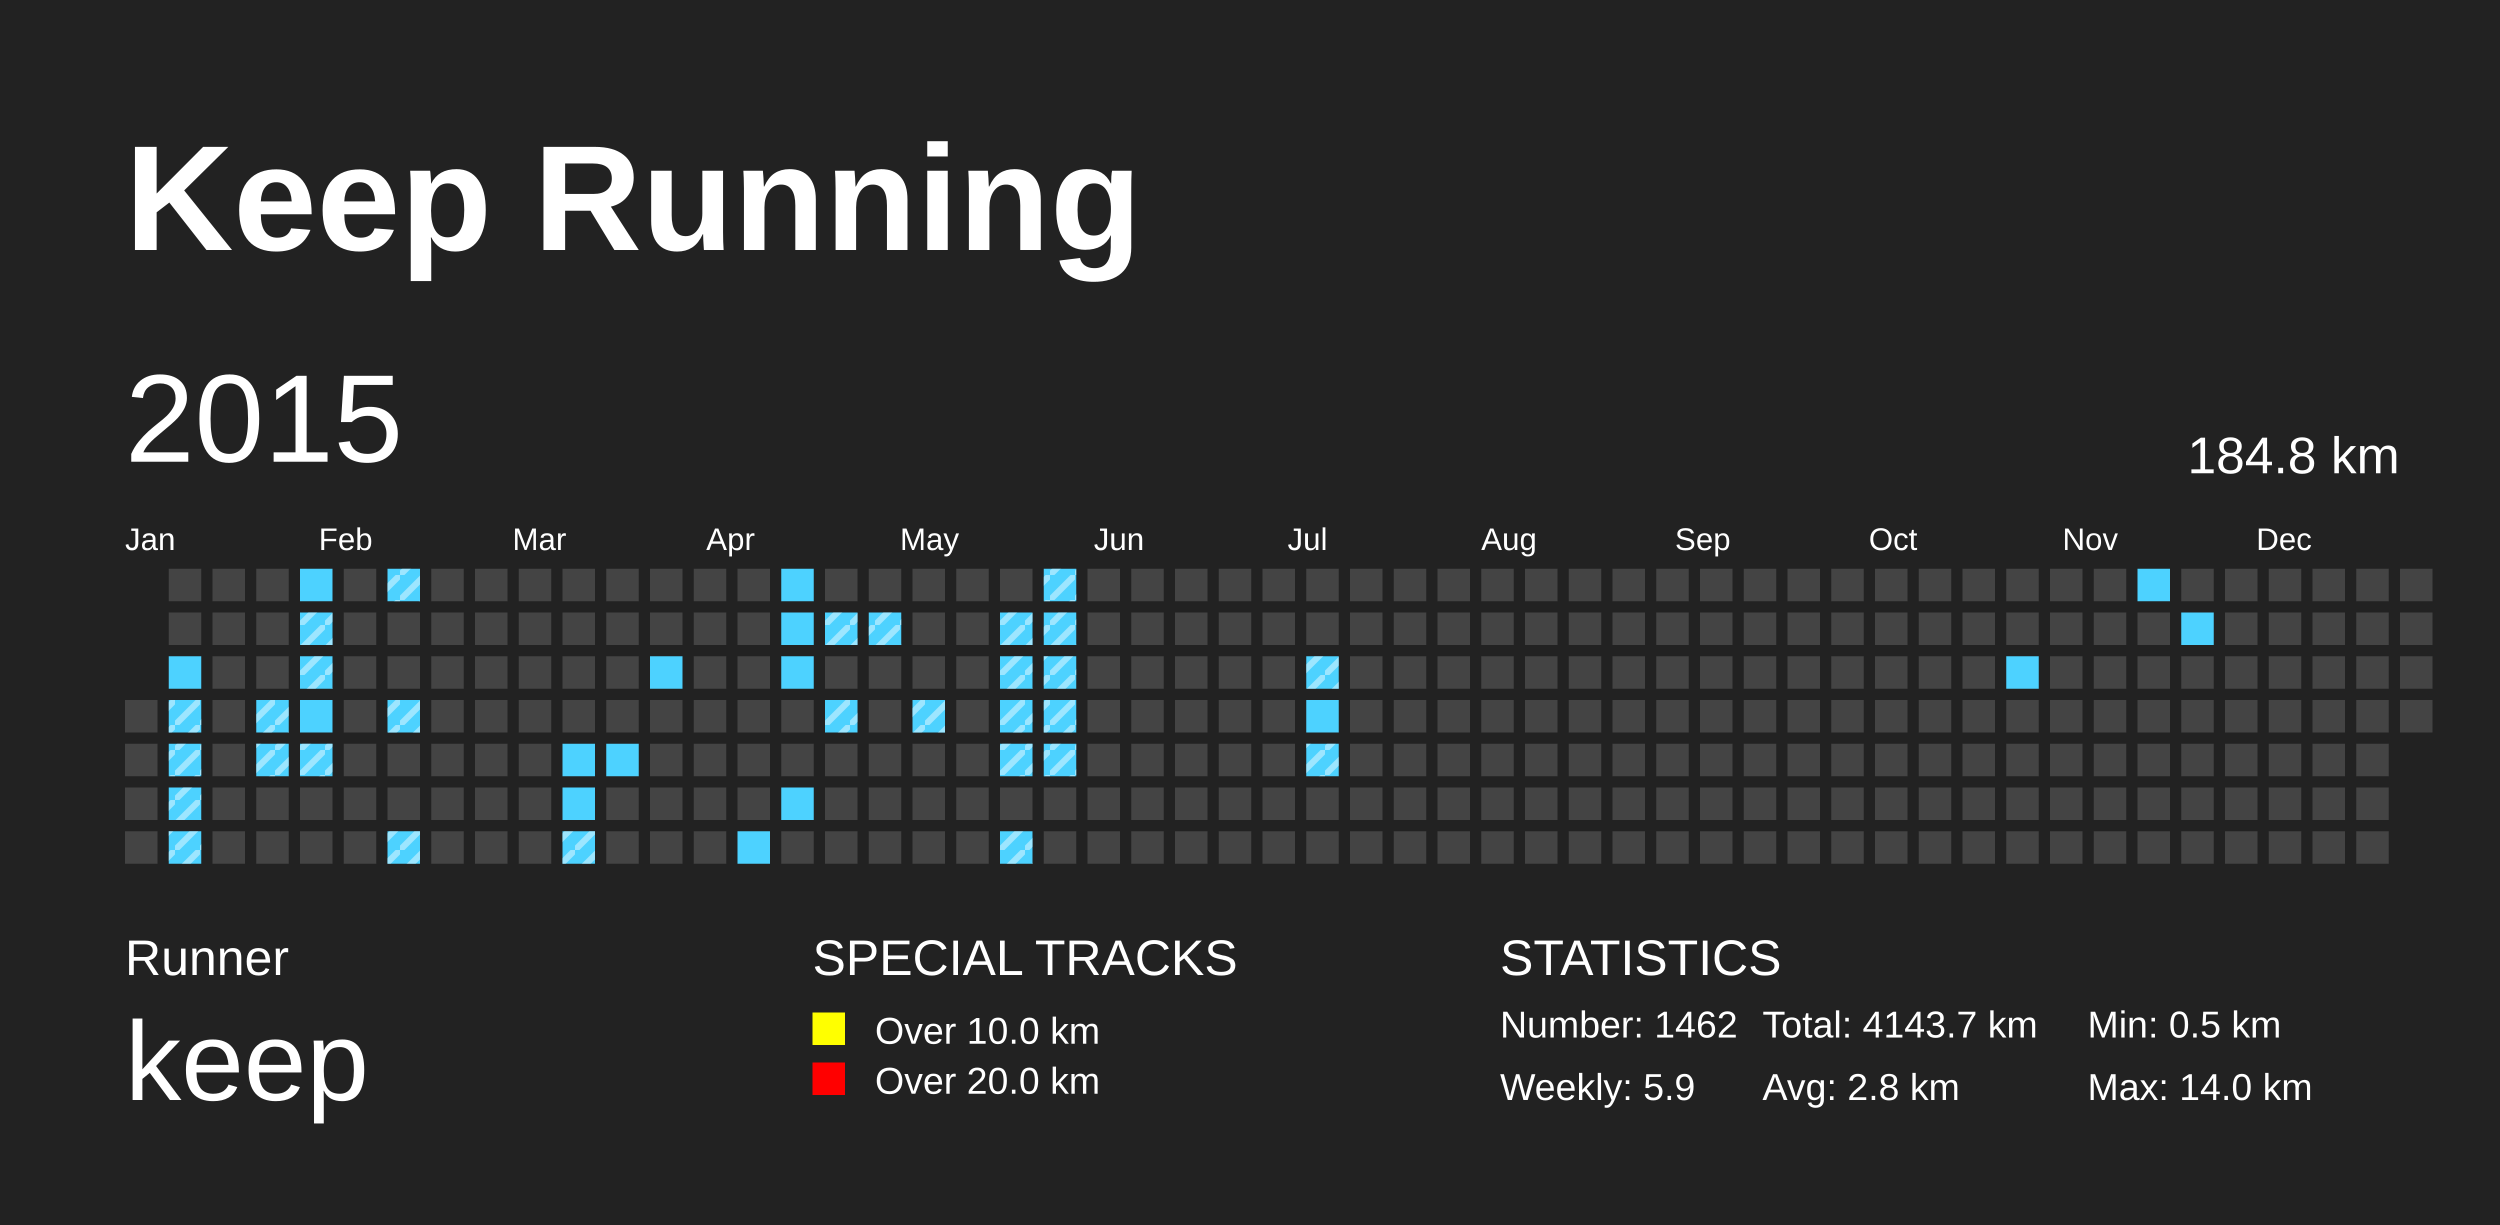
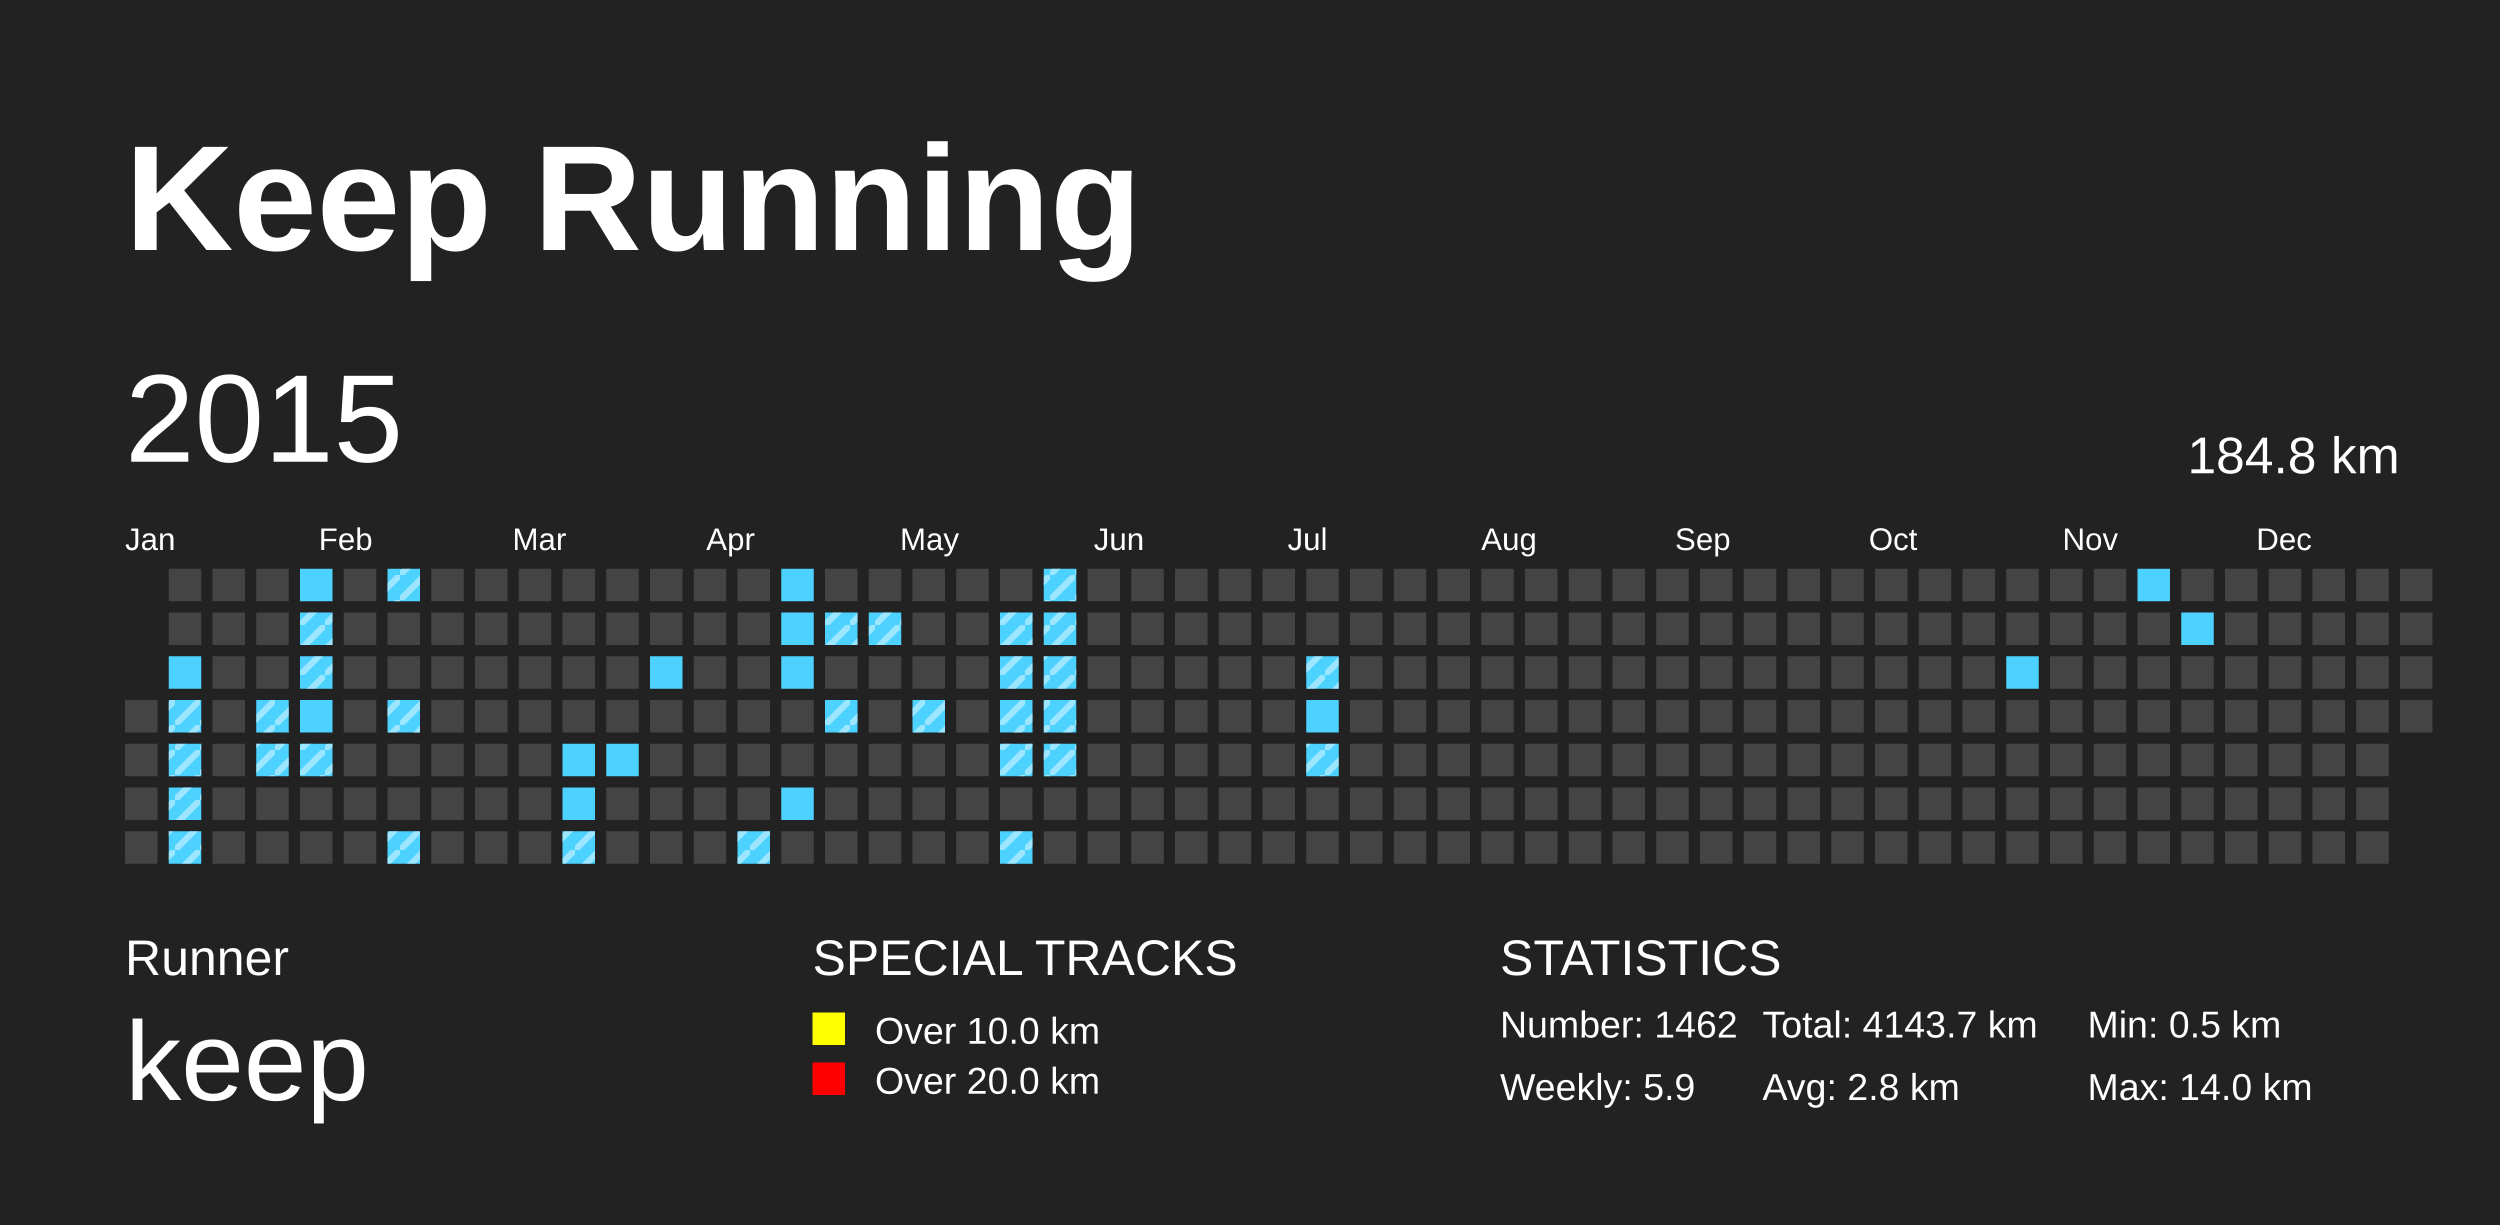
<svg xmlns="http://www.w3.org/2000/svg" baseProfile="full" height="98mm" version="1.1" viewBox="0,0,200,98" width="200mm">
  <defs>
    <pattern height="2" id="indoor-stripe" patternUnits="userSpaceOnUse" width="2">
      <line stroke="white" stroke-opacity="0.45" stroke-width="0.5" x1="0" x2="2" y1="2" y2="0" />
    </pattern>
  </defs>
  <rect fill="#222222" height="98" width="200" x="0" y="0" />
  <text fill="#FFFFFF" style="font-size:12px; font-family:Arial; font-weight:bold;" x="10" y="20">Keep Running</text>
  <text fill="#FFFFFF" style="font-size:4px; font-family:Arial" x="10" y="78">Runner</text>
  <text fill="#FFFFFF" style="font-size:9px; font-family:Arial" x="10" y="88">keep</text>
  <text fill="#FFFFFF" style="font-size:4px; font-family:Arial" x="65" y="78">SPECIAL TRACKS</text>
  <rect fill="yellow" height="2.6" width="2.6" x="65" y="81" />
  <text fill="#FFFFFF" style="font-size:3px; font-family:Arial" x="70" y="83.5">Over 10.0 km</text>
  <rect fill="red" height="2.6" width="2.6" x="65" y="85" />
  <text fill="#FFFFFF" style="font-size:3px; font-family:Arial" x="70" y="87.5">Over 20.0 km</text>
  <text fill="#FFFFFF" style="font-size:4px; font-family:Arial" x="120" y="78">STATISTICS</text>
  <text fill="#FFFFFF" style="font-size:3px; font-family:Arial" x="120" y="83">Number: 1462</text>
  <text fill="#FFFFFF" style="font-size:3px; font-family:Arial" x="120" y="88">Weekly: 5.9</text>
  <text fill="#FFFFFF" style="font-size:3px; font-family:Arial" x="141" y="83">Total: 4143.7 km</text>
  <text fill="#FFFFFF" style="font-size:3px; font-family:Arial" x="141" y="88">Avg: 2.8 km</text>
  <text fill="#FFFFFF" style="font-size:3px; font-family:Arial" x="167" y="83">Min: 0.5 km</text>
  <text fill="#FFFFFF" style="font-size:3px; font-family:Arial" x="167" y="88">Max: 14.0 km</text>
  <text dominant-baseline="hanging" fill="#FFFFFF" style="font-size:10.0px; font-family:Arial;" x="10" y="30">2015</text>
  <text dominant-baseline="hanging" fill="#FFFFFF" style="font-size:4.125px; font-family:Arial;" x="175" y="35">184.8 km</text>
  <text fill="#FFFFFF" style="font-size:2.5px; font-family:Arial" x="10.0" y="44">Jan</text>
  <text fill="#FFFFFF" style="font-size:2.5px; font-family:Arial" x="25.5" y="44">Feb</text>
  <text fill="#FFFFFF" style="font-size:2.5px; font-family:Arial" x="41.0" y="44">Mar</text>
  <text fill="#FFFFFF" style="font-size:2.5px; font-family:Arial" x="56.5" y="44">Apr</text>
  <text fill="#FFFFFF" style="font-size:2.5px; font-family:Arial" x="72.0" y="44">May</text>
  <text fill="#FFFFFF" style="font-size:2.5px; font-family:Arial" x="87.5" y="44">Jun</text>
  <text fill="#FFFFFF" style="font-size:2.5px; font-family:Arial" x="103.0" y="44">Jul</text>
  <text fill="#FFFFFF" style="font-size:2.5px; font-family:Arial" x="118.5" y="44">Aug</text>
  <text fill="#FFFFFF" style="font-size:2.5px; font-family:Arial" x="134.0" y="44">Sep</text>
  <text fill="#FFFFFF" style="font-size:2.5px; font-family:Arial" x="149.5" y="44">Oct</text>
  <text fill="#FFFFFF" style="font-size:2.5px; font-family:Arial" x="165.0" y="44">Nov</text>
  <text fill="#FFFFFF" style="font-size:2.5px; font-family:Arial" x="180.5" y="44">Dec</text>
  <rect fill="#444444" height="2.6" width="2.6" x="10.0" y="56.0" />
  <rect fill="#444444" height="2.6" width="2.6" x="10.0" y="59.5" />
  <rect fill="#444444" height="2.6" width="2.6" x="10.0" y="63.0" />
  <rect fill="#444444" height="2.6" width="2.6" x="10.0" y="66.5" />
  <rect fill="#444444" height="2.6" width="2.6" x="13.5" y="45.5" />
  <rect fill="#444444" height="2.6" width="2.6" x="13.5" y="49.0" />
  <rect fill="#4DD2FF" height="2.6" width="2.6" x="13.5" y="52.5" />
  <rect fill="#4DD2FF" height="2.6" width="2.6" x="13.5" y="56.0" />
  <rect fill="url(#indoor-stripe)" height="2.6" style="pointer-events: none;" width="2.6" x="13.5" y="56.0" />
  <rect fill="#4DD2FF" height="2.6" width="2.6" x="13.5" y="59.5" />
  <rect fill="url(#indoor-stripe)" height="2.6" style="pointer-events: none;" width="2.6" x="13.5" y="59.5" />
  <rect fill="#4DD2FF" height="2.6" width="2.6" x="13.5" y="63.0" />
  <rect fill="url(#indoor-stripe)" height="2.6" style="pointer-events: none;" width="2.6" x="13.5" y="63.0" />
  <rect fill="#4DD2FF" height="2.6" width="2.6" x="13.5" y="66.5" />
  <rect fill="url(#indoor-stripe)" height="2.6" style="pointer-events: none;" width="2.6" x="13.5" y="66.5" />
  <rect fill="#444444" height="2.6" width="2.6" x="17.0" y="45.5" />
  <rect fill="#444444" height="2.6" width="2.6" x="17.0" y="49.0" />
  <rect fill="#444444" height="2.6" width="2.6" x="17.0" y="52.5" />
  <rect fill="#444444" height="2.6" width="2.6" x="17.0" y="56.0" />
  <rect fill="#444444" height="2.6" width="2.6" x="17.0" y="59.5" />
  <rect fill="#444444" height="2.6" width="2.6" x="17.0" y="63.0" />
  <rect fill="#444444" height="2.6" width="2.6" x="17.0" y="66.5" />
  <rect fill="#444444" height="2.6" width="2.6" x="20.5" y="45.5" />
  <rect fill="#444444" height="2.6" width="2.6" x="20.5" y="49.0" />
  <rect fill="#444444" height="2.6" width="2.6" x="20.5" y="52.5" />
  <rect fill="#4DD2FF" height="2.6" width="2.6" x="20.5" y="56.0" />
  <rect fill="url(#indoor-stripe)" height="2.6" style="pointer-events: none;" width="2.6" x="20.5" y="56.0" />
  <rect fill="#4DD2FF" height="2.6" width="2.6" x="20.5" y="59.5" />
  <rect fill="url(#indoor-stripe)" height="2.6" style="pointer-events: none;" width="2.6" x="20.5" y="59.5" />
  <rect fill="#444444" height="2.6" width="2.6" x="20.5" y="63.0" />
  <rect fill="#444444" height="2.6" width="2.6" x="20.5" y="66.5" />
  <rect fill="#4DD2FF" height="2.6" width="2.6" x="24.0" y="45.5" />
  <rect fill="#4DD2FF" height="2.6" width="2.6" x="24.0" y="49.0" />
  <rect fill="url(#indoor-stripe)" height="2.6" style="pointer-events: none;" width="2.6" x="24.0" y="49.0" />
  <rect fill="#4DD2FF" height="2.6" width="2.6" x="24.0" y="52.5" />
  <rect fill="url(#indoor-stripe)" height="2.6" style="pointer-events: none;" width="2.6" x="24.0" y="52.5" />
  <rect fill="#4DD2FF" height="2.6" width="2.6" x="24.0" y="56.0" />
  <rect fill="#4DD2FF" height="2.6" width="2.6" x="24.0" y="59.5" />
  <rect fill="url(#indoor-stripe)" height="2.6" style="pointer-events: none;" width="2.6" x="24.0" y="59.5" />
  <rect fill="#444444" height="2.6" width="2.6" x="24.0" y="63.0" />
  <rect fill="#444444" height="2.6" width="2.6" x="24.0" y="66.5" />
  <rect fill="#444444" height="2.6" width="2.6" x="27.5" y="45.5" />
  <rect fill="#444444" height="2.6" width="2.6" x="27.5" y="49.0" />
  <rect fill="#444444" height="2.6" width="2.6" x="27.5" y="52.5" />
  <rect fill="#444444" height="2.6" width="2.6" x="27.5" y="56.0" />
  <rect fill="#444444" height="2.6" width="2.6" x="27.5" y="59.5" />
  <rect fill="#444444" height="2.6" width="2.6" x="27.5" y="63.0" />
  <rect fill="#444444" height="2.6" width="2.6" x="27.5" y="66.5" />
  <rect fill="#4DD2FF" height="2.6" width="2.6" x="31.0" y="45.5" />
  <rect fill="url(#indoor-stripe)" height="2.6" style="pointer-events: none;" width="2.6" x="31.0" y="45.5" />
  <rect fill="#444444" height="2.6" width="2.6" x="31.0" y="49.0" />
  <rect fill="#444444" height="2.6" width="2.6" x="31.0" y="52.5" />
  <rect fill="#4DD2FF" height="2.6" width="2.6" x="31.0" y="56.0" />
  <rect fill="url(#indoor-stripe)" height="2.6" style="pointer-events: none;" width="2.6" x="31.0" y="56.0" />
  <rect fill="#444444" height="2.6" width="2.6" x="31.0" y="59.5" />
  <rect fill="#444444" height="2.6" width="2.6" x="31.0" y="63.0" />
  <rect fill="#4DD2FF" height="2.6" width="2.6" x="31.0" y="66.5" />
  <rect fill="url(#indoor-stripe)" height="2.6" style="pointer-events: none;" width="2.6" x="31.0" y="66.5" />
  <rect fill="#444444" height="2.6" width="2.6" x="34.5" y="45.5" />
  <rect fill="#444444" height="2.6" width="2.6" x="34.5" y="49.0" />
  <rect fill="#444444" height="2.6" width="2.6" x="34.5" y="52.5" />
  <rect fill="#444444" height="2.6" width="2.6" x="34.5" y="56.0" />
  <rect fill="#444444" height="2.6" width="2.6" x="34.5" y="59.5" />
  <rect fill="#444444" height="2.6" width="2.6" x="34.5" y="63.0" />
  <rect fill="#444444" height="2.6" width="2.6" x="34.5" y="66.5" />
  <rect fill="#444444" height="2.6" width="2.6" x="38.0" y="45.5" />
  <rect fill="#444444" height="2.6" width="2.6" x="38.0" y="49.0" />
  <rect fill="#444444" height="2.6" width="2.6" x="38.0" y="52.5" />
  <rect fill="#444444" height="2.6" width="2.6" x="38.0" y="56.0" />
  <rect fill="#444444" height="2.6" width="2.6" x="38.0" y="59.5" />
  <rect fill="#444444" height="2.6" width="2.6" x="38.0" y="63.0" />
  <rect fill="#444444" height="2.6" width="2.6" x="38.0" y="66.5" />
  <rect fill="#444444" height="2.6" width="2.6" x="41.5" y="45.5" />
  <rect fill="#444444" height="2.6" width="2.6" x="41.5" y="49.0" />
  <rect fill="#444444" height="2.6" width="2.6" x="41.5" y="52.5" />
  <rect fill="#444444" height="2.6" width="2.6" x="41.5" y="56.0" />
  <rect fill="#444444" height="2.6" width="2.6" x="41.5" y="59.5" />
  <rect fill="#444444" height="2.6" width="2.6" x="41.5" y="63.0" />
  <rect fill="#444444" height="2.6" width="2.6" x="41.5" y="66.5" />
  <rect fill="#444444" height="2.6" width="2.6" x="45.0" y="45.5" />
  <rect fill="#444444" height="2.6" width="2.6" x="45.0" y="49.0" />
  <rect fill="#444444" height="2.6" width="2.6" x="45.0" y="52.5" />
  <rect fill="#444444" height="2.6" width="2.6" x="45.0" y="56.0" />
  <rect fill="#4DD2FF" height="2.6" width="2.6" x="45.0" y="59.5" />
  <rect fill="#4DD2FF" height="2.6" width="2.6" x="45.0" y="63.0" />
  <rect fill="#4DD2FF" height="2.6" width="2.6" x="45.0" y="66.5" />
  <rect fill="url(#indoor-stripe)" height="2.6" style="pointer-events: none;" width="2.6" x="45.0" y="66.5" />
  <rect fill="#444444" height="2.6" width="2.6" x="48.5" y="45.5" />
  <rect fill="#444444" height="2.6" width="2.6" x="48.5" y="49.0" />
  <rect fill="#444444" height="2.6" width="2.6" x="48.5" y="52.5" />
  <rect fill="#444444" height="2.6" width="2.6" x="48.5" y="56.0" />
  <rect fill="#4DD2FF" height="2.6" width="2.6" x="48.5" y="59.5" />
  <rect fill="#444444" height="2.6" width="2.6" x="48.5" y="63.0" />
  <rect fill="#444444" height="2.6" width="2.6" x="48.5" y="66.5" />
  <rect fill="#444444" height="2.6" width="2.6" x="52.0" y="45.5" />
  <rect fill="#444444" height="2.6" width="2.6" x="52.0" y="49.0" />
  <rect fill="#4DD2FF" height="2.6" width="2.6" x="52.0" y="52.5" />
  <rect fill="#444444" height="2.6" width="2.6" x="52.0" y="56.0" />
  <rect fill="#444444" height="2.6" width="2.6" x="52.0" y="59.5" />
  <rect fill="#444444" height="2.6" width="2.6" x="52.0" y="63.0" />
  <rect fill="#444444" height="2.6" width="2.6" x="52.0" y="66.5" />
  <rect fill="#444444" height="2.6" width="2.6" x="55.5" y="45.5" />
  <rect fill="#444444" height="2.6" width="2.6" x="55.5" y="49.0" />
  <rect fill="#444444" height="2.6" width="2.6" x="55.5" y="52.5" />
  <rect fill="#444444" height="2.6" width="2.6" x="55.5" y="56.0" />
  <rect fill="#444444" height="2.6" width="2.6" x="55.5" y="59.5" />
  <rect fill="#444444" height="2.6" width="2.6" x="55.5" y="63.0" />
  <rect fill="#444444" height="2.6" width="2.6" x="55.5" y="66.5" />
  <rect fill="#444444" height="2.6" width="2.6" x="59.0" y="45.5" />
  <rect fill="#444444" height="2.6" width="2.6" x="59.0" y="49.0" />
  <rect fill="#444444" height="2.6" width="2.6" x="59.0" y="52.5" />
  <rect fill="#444444" height="2.6" width="2.6" x="59.0" y="56.0" />
  <rect fill="#444444" height="2.6" width="2.6" x="59.0" y="59.5" />
  <rect fill="#444444" height="2.6" width="2.6" x="59.0" y="63.0" />
  <rect fill="#4DD2FF" height="2.6" width="2.6" x="59.0" y="66.5" />
+   <rect fill="url(#indoor-stripe)" height="2.6" style="pointer-events: none;" width="2.6" x="59.0" y="66.5" />
  <rect fill="#4DD2FF" height="2.6" width="2.6" x="62.5" y="45.5" />
  <rect fill="#4DD2FF" height="2.6" width="2.6" x="62.5" y="49.0" />
  <rect fill="#4DD2FF" height="2.6" width="2.6" x="62.5" y="52.5" />
  <rect fill="#444444" height="2.6" width="2.6" x="62.5" y="56.0" />
  <rect fill="#444444" height="2.6" width="2.6" x="62.5" y="59.5" />
  <rect fill="#4DD2FF" height="2.6" width="2.6" x="62.5" y="63.0" />
  <rect fill="#444444" height="2.6" width="2.6" x="62.5" y="66.5" />
  <rect fill="#444444" height="2.6" width="2.6" x="66.0" y="45.5" />
  <rect fill="#4DD2FF" height="2.6" width="2.6" x="66.0" y="49.0" />
  <rect fill="url(#indoor-stripe)" height="2.6" style="pointer-events: none;" width="2.6" x="66.0" y="49.0" />
  <rect fill="#444444" height="2.6" width="2.6" x="66.0" y="52.5" />
  <rect fill="#4DD2FF" height="2.6" width="2.6" x="66.0" y="56.0" />
  <rect fill="url(#indoor-stripe)" height="2.6" style="pointer-events: none;" width="2.6" x="66.0" y="56.0" />
  <rect fill="#444444" height="2.6" width="2.6" x="66.0" y="59.5" />
  <rect fill="#444444" height="2.6" width="2.6" x="66.0" y="63.0" />
  <rect fill="#444444" height="2.6" width="2.6" x="66.0" y="66.5" />
  <rect fill="#444444" height="2.6" width="2.6" x="69.5" y="45.5" />
  <rect fill="#4DD2FF" height="2.6" width="2.6" x="69.5" y="49.0" />
  <rect fill="url(#indoor-stripe)" height="2.6" style="pointer-events: none;" width="2.6" x="69.5" y="49.0" />
  <rect fill="#444444" height="2.6" width="2.6" x="69.5" y="52.5" />
  <rect fill="#444444" height="2.6" width="2.6" x="69.5" y="56.0" />
  <rect fill="#444444" height="2.6" width="2.6" x="69.5" y="59.5" />
  <rect fill="#444444" height="2.6" width="2.6" x="69.5" y="63.0" />
  <rect fill="#444444" height="2.6" width="2.6" x="69.5" y="66.5" />
  <rect fill="#444444" height="2.6" width="2.6" x="73.0" y="45.5" />
  <rect fill="#444444" height="2.6" width="2.6" x="73.0" y="49.0" />
  <rect fill="#444444" height="2.6" width="2.6" x="73.0" y="52.5" />
  <rect fill="#4DD2FF" height="2.6" width="2.6" x="73.0" y="56.0" />
  <rect fill="url(#indoor-stripe)" height="2.6" style="pointer-events: none;" width="2.6" x="73.0" y="56.0" />
  <rect fill="#444444" height="2.6" width="2.6" x="73.0" y="59.5" />
  <rect fill="#444444" height="2.6" width="2.6" x="73.0" y="63.0" />
  <rect fill="#444444" height="2.6" width="2.6" x="73.0" y="66.5" />
  <rect fill="#444444" height="2.6" width="2.6" x="76.5" y="45.5" />
  <rect fill="#444444" height="2.6" width="2.6" x="76.5" y="49.0" />
  <rect fill="#444444" height="2.6" width="2.6" x="76.5" y="52.5" />
  <rect fill="#444444" height="2.6" width="2.6" x="76.5" y="56.0" />
  <rect fill="#444444" height="2.6" width="2.6" x="76.5" y="59.5" />
  <rect fill="#444444" height="2.6" width="2.6" x="76.5" y="63.0" />
  <rect fill="#444444" height="2.6" width="2.6" x="76.5" y="66.5" />
  <rect fill="#444444" height="2.6" width="2.6" x="80.0" y="45.5" />
  <rect fill="#4DD2FF" height="2.6" width="2.6" x="80.0" y="49.0" />
  <rect fill="url(#indoor-stripe)" height="2.6" style="pointer-events: none;" width="2.6" x="80.0" y="49.0" />
  <rect fill="#4DD2FF" height="2.6" width="2.6" x="80.0" y="52.5" />
  <rect fill="url(#indoor-stripe)" height="2.6" style="pointer-events: none;" width="2.6" x="80.0" y="52.5" />
  <rect fill="#4DD2FF" height="2.6" width="2.6" x="80.0" y="56.0" />
  <rect fill="url(#indoor-stripe)" height="2.6" style="pointer-events: none;" width="2.6" x="80.0" y="56.0" />
  <rect fill="#4DD2FF" height="2.6" width="2.6" x="80.0" y="59.5" />
  <rect fill="url(#indoor-stripe)" height="2.6" style="pointer-events: none;" width="2.6" x="80.0" y="59.5" />
  <rect fill="#444444" height="2.6" width="2.6" x="80.0" y="63.0" />
  <rect fill="#4DD2FF" height="2.6" width="2.6" x="80.0" y="66.5" />
  <rect fill="url(#indoor-stripe)" height="2.6" style="pointer-events: none;" width="2.6" x="80.0" y="66.5" />
  <rect fill="#4DD2FF" height="2.6" width="2.6" x="83.5" y="45.5" />
  <rect fill="url(#indoor-stripe)" height="2.6" style="pointer-events: none;" width="2.6" x="83.5" y="45.5" />
  <rect fill="#4DD2FF" height="2.6" width="2.6" x="83.5" y="49.0" />
  <rect fill="url(#indoor-stripe)" height="2.6" style="pointer-events: none;" width="2.6" x="83.5" y="49.0" />
  <rect fill="#4DD2FF" height="2.6" width="2.6" x="83.5" y="52.5" />
  <rect fill="url(#indoor-stripe)" height="2.6" style="pointer-events: none;" width="2.6" x="83.5" y="52.5" />
  <rect fill="#4DD2FF" height="2.6" width="2.6" x="83.5" y="56.0" />
  <rect fill="url(#indoor-stripe)" height="2.6" style="pointer-events: none;" width="2.6" x="83.5" y="56.0" />
  <rect fill="#4DD2FF" height="2.6" width="2.6" x="83.5" y="59.5" />
  <rect fill="url(#indoor-stripe)" height="2.6" style="pointer-events: none;" width="2.6" x="83.5" y="59.5" />
  <rect fill="#444444" height="2.6" width="2.6" x="83.5" y="63.0" />
  <rect fill="#444444" height="2.6" width="2.6" x="83.5" y="66.5" />
  <rect fill="#444444" height="2.6" width="2.6" x="87.0" y="45.5" />
  <rect fill="#444444" height="2.6" width="2.6" x="87.0" y="49.0" />
  <rect fill="#444444" height="2.6" width="2.6" x="87.0" y="52.5" />
  <rect fill="#444444" height="2.6" width="2.6" x="87.0" y="56.0" />
  <rect fill="#444444" height="2.6" width="2.6" x="87.0" y="59.5" />
  <rect fill="#444444" height="2.6" width="2.6" x="87.0" y="63.0" />
  <rect fill="#444444" height="2.6" width="2.6" x="87.0" y="66.5" />
  <rect fill="#444444" height="2.6" width="2.6" x="90.5" y="45.5" />
  <rect fill="#444444" height="2.6" width="2.6" x="90.5" y="49.0" />
  <rect fill="#444444" height="2.6" width="2.6" x="90.5" y="52.5" />
  <rect fill="#444444" height="2.6" width="2.6" x="90.5" y="56.0" />
  <rect fill="#444444" height="2.6" width="2.6" x="90.5" y="59.5" />
  <rect fill="#444444" height="2.6" width="2.6" x="90.5" y="63.0" />
  <rect fill="#444444" height="2.6" width="2.6" x="90.5" y="66.5" />
  <rect fill="#444444" height="2.6" width="2.6" x="94.0" y="45.5" />
  <rect fill="#444444" height="2.6" width="2.6" x="94.0" y="49.0" />
  <rect fill="#444444" height="2.6" width="2.6" x="94.0" y="52.5" />
  <rect fill="#444444" height="2.6" width="2.6" x="94.0" y="56.0" />
  <rect fill="#444444" height="2.6" width="2.6" x="94.0" y="59.5" />
  <rect fill="#444444" height="2.6" width="2.6" x="94.0" y="63.0" />
  <rect fill="#444444" height="2.6" width="2.6" x="94.0" y="66.5" />
  <rect fill="#444444" height="2.6" width="2.6" x="97.5" y="45.5" />
  <rect fill="#444444" height="2.6" width="2.6" x="97.5" y="49.0" />
  <rect fill="#444444" height="2.6" width="2.6" x="97.5" y="52.5" />
  <rect fill="#444444" height="2.6" width="2.6" x="97.5" y="56.0" />
  <rect fill="#444444" height="2.6" width="2.6" x="97.5" y="59.5" />
  <rect fill="#444444" height="2.6" width="2.6" x="97.5" y="63.0" />
  <rect fill="#444444" height="2.6" width="2.6" x="97.5" y="66.5" />
  <rect fill="#444444" height="2.6" width="2.6" x="101.0" y="45.5" />
  <rect fill="#444444" height="2.6" width="2.6" x="101.0" y="49.0" />
  <rect fill="#444444" height="2.6" width="2.6" x="101.0" y="52.5" />
  <rect fill="#444444" height="2.6" width="2.6" x="101.0" y="56.0" />
  <rect fill="#444444" height="2.6" width="2.6" x="101.0" y="59.5" />
  <rect fill="#444444" height="2.6" width="2.6" x="101.0" y="63.0" />
  <rect fill="#444444" height="2.6" width="2.6" x="101.0" y="66.5" />
  <rect fill="#444444" height="2.6" width="2.6" x="104.5" y="45.5" />
  <rect fill="#444444" height="2.6" width="2.6" x="104.5" y="49.0" />
  <rect fill="#4DD2FF" height="2.6" width="2.6" x="104.5" y="52.5" />
  <rect fill="url(#indoor-stripe)" height="2.6" style="pointer-events: none;" width="2.6" x="104.5" y="52.5" />
  <rect fill="#4DD2FF" height="2.6" width="2.6" x="104.5" y="56.0" />
  <rect fill="#4DD2FF" height="2.6" width="2.6" x="104.5" y="59.5" />
  <rect fill="url(#indoor-stripe)" height="2.6" style="pointer-events: none;" width="2.6" x="104.5" y="59.5" />
  <rect fill="#444444" height="2.6" width="2.6" x="104.5" y="63.0" />
  <rect fill="#444444" height="2.6" width="2.6" x="104.5" y="66.5" />
  <rect fill="#444444" height="2.6" width="2.6" x="108.0" y="45.5" />
  <rect fill="#444444" height="2.6" width="2.6" x="108.0" y="49.0" />
  <rect fill="#444444" height="2.6" width="2.6" x="108.0" y="52.5" />
  <rect fill="#444444" height="2.6" width="2.6" x="108.0" y="56.0" />
  <rect fill="#444444" height="2.6" width="2.6" x="108.0" y="59.5" />
  <rect fill="#444444" height="2.6" width="2.6" x="108.0" y="63.0" />
  <rect fill="#444444" height="2.6" width="2.6" x="108.0" y="66.5" />
  <rect fill="#444444" height="2.6" width="2.6" x="111.5" y="45.5" />
  <rect fill="#444444" height="2.6" width="2.6" x="111.5" y="49.0" />
  <rect fill="#444444" height="2.6" width="2.6" x="111.5" y="52.5" />
  <rect fill="#444444" height="2.6" width="2.6" x="111.5" y="56.0" />
  <rect fill="#444444" height="2.6" width="2.6" x="111.5" y="59.5" />
  <rect fill="#444444" height="2.6" width="2.6" x="111.5" y="63.0" />
  <rect fill="#444444" height="2.6" width="2.6" x="111.5" y="66.5" />
  <rect fill="#444444" height="2.6" width="2.6" x="115.0" y="45.5" />
  <rect fill="#444444" height="2.6" width="2.6" x="115.0" y="49.0" />
  <rect fill="#444444" height="2.6" width="2.6" x="115.0" y="52.5" />
  <rect fill="#444444" height="2.6" width="2.6" x="115.0" y="56.0" />
  <rect fill="#444444" height="2.6" width="2.6" x="115.0" y="59.5" />
  <rect fill="#444444" height="2.6" width="2.6" x="115.0" y="63.0" />
  <rect fill="#444444" height="2.6" width="2.6" x="115.0" y="66.5" />
  <rect fill="#444444" height="2.6" width="2.6" x="118.5" y="45.5" />
  <rect fill="#444444" height="2.6" width="2.6" x="118.5" y="49.0" />
  <rect fill="#444444" height="2.6" width="2.6" x="118.5" y="52.5" />
  <rect fill="#444444" height="2.6" width="2.6" x="118.5" y="56.0" />
  <rect fill="#444444" height="2.6" width="2.6" x="118.5" y="59.5" />
  <rect fill="#444444" height="2.6" width="2.6" x="118.5" y="63.0" />
  <rect fill="#444444" height="2.6" width="2.6" x="118.5" y="66.5" />
  <rect fill="#444444" height="2.6" width="2.6" x="122.0" y="45.5" />
  <rect fill="#444444" height="2.6" width="2.6" x="122.0" y="49.0" />
  <rect fill="#444444" height="2.6" width="2.6" x="122.0" y="52.5" />
  <rect fill="#444444" height="2.6" width="2.6" x="122.0" y="56.0" />
  <rect fill="#444444" height="2.6" width="2.6" x="122.0" y="59.5" />
  <rect fill="#444444" height="2.6" width="2.6" x="122.0" y="63.0" />
  <rect fill="#444444" height="2.6" width="2.6" x="122.0" y="66.5" />
  <rect fill="#444444" height="2.6" width="2.6" x="125.5" y="45.5" />
  <rect fill="#444444" height="2.6" width="2.6" x="125.5" y="49.0" />
  <rect fill="#444444" height="2.6" width="2.6" x="125.5" y="52.5" />
  <rect fill="#444444" height="2.6" width="2.6" x="125.5" y="56.0" />
  <rect fill="#444444" height="2.6" width="2.6" x="125.5" y="59.5" />
  <rect fill="#444444" height="2.6" width="2.6" x="125.5" y="63.0" />
  <rect fill="#444444" height="2.6" width="2.6" x="125.5" y="66.5" />
  <rect fill="#444444" height="2.6" width="2.6" x="129.0" y="45.5" />
  <rect fill="#444444" height="2.6" width="2.6" x="129.0" y="49.0" />
  <rect fill="#444444" height="2.6" width="2.6" x="129.0" y="52.5" />
  <rect fill="#444444" height="2.6" width="2.6" x="129.0" y="56.0" />
  <rect fill="#444444" height="2.6" width="2.6" x="129.0" y="59.5" />
  <rect fill="#444444" height="2.6" width="2.6" x="129.0" y="63.0" />
  <rect fill="#444444" height="2.6" width="2.6" x="129.0" y="66.5" />
  <rect fill="#444444" height="2.6" width="2.6" x="132.5" y="45.5" />
  <rect fill="#444444" height="2.6" width="2.6" x="132.5" y="49.0" />
  <rect fill="#444444" height="2.6" width="2.6" x="132.5" y="52.5" />
  <rect fill="#444444" height="2.6" width="2.6" x="132.5" y="56.0" />
  <rect fill="#444444" height="2.6" width="2.6" x="132.5" y="59.5" />
  <rect fill="#444444" height="2.6" width="2.6" x="132.5" y="63.0" />
  <rect fill="#444444" height="2.6" width="2.6" x="132.5" y="66.5" />
  <rect fill="#444444" height="2.6" width="2.6" x="136.0" y="45.5" />
  <rect fill="#444444" height="2.6" width="2.6" x="136.0" y="49.0" />
  <rect fill="#444444" height="2.6" width="2.6" x="136.0" y="52.5" />
  <rect fill="#444444" height="2.6" width="2.6" x="136.0" y="56.0" />
  <rect fill="#444444" height="2.6" width="2.6" x="136.0" y="59.5" />
  <rect fill="#444444" height="2.6" width="2.6" x="136.0" y="63.0" />
  <rect fill="#444444" height="2.6" width="2.6" x="136.0" y="66.5" />
  <rect fill="#444444" height="2.6" width="2.6" x="139.5" y="45.5" />
  <rect fill="#444444" height="2.6" width="2.6" x="139.5" y="49.0" />
  <rect fill="#444444" height="2.6" width="2.6" x="139.5" y="52.5" />
  <rect fill="#444444" height="2.6" width="2.6" x="139.5" y="56.0" />
  <rect fill="#444444" height="2.6" width="2.6" x="139.5" y="59.5" />
  <rect fill="#444444" height="2.6" width="2.6" x="139.5" y="63.0" />
  <rect fill="#444444" height="2.6" width="2.6" x="139.5" y="66.5" />
  <rect fill="#444444" height="2.6" width="2.6" x="143.0" y="45.5" />
  <rect fill="#444444" height="2.6" width="2.6" x="143.0" y="49.0" />
  <rect fill="#444444" height="2.6" width="2.6" x="143.0" y="52.5" />
  <rect fill="#444444" height="2.6" width="2.6" x="143.0" y="56.0" />
  <rect fill="#444444" height="2.6" width="2.6" x="143.0" y="59.5" />
  <rect fill="#444444" height="2.6" width="2.6" x="143.0" y="63.0" />
  <rect fill="#444444" height="2.6" width="2.6" x="143.0" y="66.5" />
  <rect fill="#444444" height="2.6" width="2.6" x="146.5" y="45.5" />
  <rect fill="#444444" height="2.6" width="2.6" x="146.5" y="49.0" />
  <rect fill="#444444" height="2.6" width="2.6" x="146.5" y="52.5" />
  <rect fill="#444444" height="2.6" width="2.6" x="146.5" y="56.0" />
  <rect fill="#444444" height="2.6" width="2.6" x="146.5" y="59.5" />
  <rect fill="#444444" height="2.6" width="2.6" x="146.5" y="63.0" />
  <rect fill="#444444" height="2.6" width="2.6" x="146.5" y="66.5" />
  <rect fill="#444444" height="2.6" width="2.6" x="150.0" y="45.5" />
  <rect fill="#444444" height="2.6" width="2.6" x="150.0" y="49.0" />
  <rect fill="#444444" height="2.6" width="2.6" x="150.0" y="52.5" />
  <rect fill="#444444" height="2.6" width="2.6" x="150.0" y="56.0" />
  <rect fill="#444444" height="2.6" width="2.6" x="150.0" y="59.5" />
  <rect fill="#444444" height="2.6" width="2.6" x="150.0" y="63.0" />
  <rect fill="#444444" height="2.6" width="2.6" x="150.0" y="66.5" />
  <rect fill="#444444" height="2.6" width="2.6" x="153.5" y="45.5" />
  <rect fill="#444444" height="2.6" width="2.6" x="153.5" y="49.0" />
  <rect fill="#444444" height="2.6" width="2.6" x="153.5" y="52.5" />
  <rect fill="#444444" height="2.6" width="2.6" x="153.5" y="56.0" />
  <rect fill="#444444" height="2.6" width="2.6" x="153.5" y="59.5" />
  <rect fill="#444444" height="2.6" width="2.6" x="153.5" y="63.0" />
  <rect fill="#444444" height="2.6" width="2.6" x="153.5" y="66.5" />
  <rect fill="#444444" height="2.6" width="2.6" x="157.0" y="45.5" />
  <rect fill="#444444" height="2.6" width="2.6" x="157.0" y="49.0" />
  <rect fill="#444444" height="2.6" width="2.6" x="157.0" y="52.5" />
  <rect fill="#444444" height="2.6" width="2.6" x="157.0" y="56.0" />
  <rect fill="#444444" height="2.6" width="2.6" x="157.0" y="59.5" />
  <rect fill="#444444" height="2.6" width="2.6" x="157.0" y="63.0" />
  <rect fill="#444444" height="2.6" width="2.6" x="157.0" y="66.5" />
  <rect fill="#444444" height="2.6" width="2.6" x="160.5" y="45.5" />
  <rect fill="#444444" height="2.6" width="2.6" x="160.5" y="49.0" />
  <rect fill="#4DD2FF" height="2.6" width="2.6" x="160.5" y="52.5" />
  <rect fill="#444444" height="2.6" width="2.6" x="160.5" y="56.0" />
  <rect fill="#444444" height="2.6" width="2.6" x="160.5" y="59.5" />
  <rect fill="#444444" height="2.6" width="2.6" x="160.5" y="63.0" />
  <rect fill="#444444" height="2.6" width="2.6" x="160.5" y="66.5" />
  <rect fill="#444444" height="2.6" width="2.6" x="164.0" y="45.5" />
  <rect fill="#444444" height="2.6" width="2.6" x="164.0" y="49.0" />
  <rect fill="#444444" height="2.6" width="2.6" x="164.0" y="52.5" />
  <rect fill="#444444" height="2.6" width="2.6" x="164.0" y="56.0" />
  <rect fill="#444444" height="2.6" width="2.6" x="164.0" y="59.5" />
  <rect fill="#444444" height="2.6" width="2.6" x="164.0" y="63.0" />
  <rect fill="#444444" height="2.6" width="2.6" x="164.0" y="66.5" />
  <rect fill="#444444" height="2.6" width="2.6" x="167.5" y="45.5" />
  <rect fill="#444444" height="2.6" width="2.6" x="167.5" y="49.0" />
  <rect fill="#444444" height="2.6" width="2.6" x="167.5" y="52.5" />
  <rect fill="#444444" height="2.6" width="2.6" x="167.5" y="56.0" />
  <rect fill="#444444" height="2.6" width="2.6" x="167.5" y="59.5" />
  <rect fill="#444444" height="2.6" width="2.6" x="167.5" y="63.0" />
  <rect fill="#444444" height="2.6" width="2.6" x="167.5" y="66.5" />
  <rect fill="#4DD2FF" height="2.6" width="2.6" x="171.0" y="45.5" />
  <rect fill="#444444" height="2.6" width="2.6" x="171.0" y="49.0" />
  <rect fill="#444444" height="2.6" width="2.6" x="171.0" y="52.5" />
  <rect fill="#444444" height="2.6" width="2.6" x="171.0" y="56.0" />
  <rect fill="#444444" height="2.6" width="2.6" x="171.0" y="59.5" />
  <rect fill="#444444" height="2.6" width="2.6" x="171.0" y="63.0" />
  <rect fill="#444444" height="2.6" width="2.6" x="171.0" y="66.5" />
  <rect fill="#444444" height="2.6" width="2.6" x="174.5" y="45.5" />
  <rect fill="#4DD2FF" height="2.6" width="2.6" x="174.5" y="49.0" />
  <rect fill="#444444" height="2.6" width="2.6" x="174.5" y="52.5" />
  <rect fill="#444444" height="2.6" width="2.6" x="174.5" y="56.0" />
  <rect fill="#444444" height="2.6" width="2.6" x="174.5" y="59.5" />
  <rect fill="#444444" height="2.6" width="2.6" x="174.5" y="63.0" />
  <rect fill="#444444" height="2.6" width="2.6" x="174.5" y="66.5" />
  <rect fill="#444444" height="2.6" width="2.6" x="178.0" y="45.5" />
  <rect fill="#444444" height="2.6" width="2.6" x="178.0" y="49.0" />
  <rect fill="#444444" height="2.6" width="2.6" x="178.0" y="52.5" />
  <rect fill="#444444" height="2.6" width="2.6" x="178.0" y="56.0" />
  <rect fill="#444444" height="2.6" width="2.6" x="178.0" y="59.5" />
  <rect fill="#444444" height="2.6" width="2.6" x="178.0" y="63.0" />
  <rect fill="#444444" height="2.6" width="2.6" x="178.0" y="66.5" />
  <rect fill="#444444" height="2.6" width="2.6" x="181.5" y="45.5" />
  <rect fill="#444444" height="2.6" width="2.6" x="181.5" y="49.0" />
  <rect fill="#444444" height="2.6" width="2.6" x="181.5" y="52.5" />
  <rect fill="#444444" height="2.6" width="2.6" x="181.5" y="56.0" />
  <rect fill="#444444" height="2.6" width="2.6" x="181.5" y="59.5" />
  <rect fill="#444444" height="2.6" width="2.6" x="181.5" y="63.0" />
  <rect fill="#444444" height="2.6" width="2.6" x="181.5" y="66.5" />
  <rect fill="#444444" height="2.6" width="2.6" x="185.0" y="45.5" />
  <rect fill="#444444" height="2.6" width="2.6" x="185.0" y="49.0" />
  <rect fill="#444444" height="2.6" width="2.6" x="185.0" y="52.5" />
  <rect fill="#444444" height="2.6" width="2.6" x="185.0" y="56.0" />
  <rect fill="#444444" height="2.6" width="2.6" x="185.0" y="59.5" />
  <rect fill="#444444" height="2.6" width="2.6" x="185.0" y="63.0" />
  <rect fill="#444444" height="2.6" width="2.6" x="185.0" y="66.5" />
  <rect fill="#444444" height="2.6" width="2.6" x="188.5" y="45.5" />
  <rect fill="#444444" height="2.6" width="2.6" x="188.5" y="49.0" />
  <rect fill="#444444" height="2.6" width="2.6" x="188.5" y="52.5" />
  <rect fill="#444444" height="2.6" width="2.6" x="188.5" y="56.0" />
  <rect fill="#444444" height="2.6" width="2.6" x="188.5" y="59.5" />
  <rect fill="#444444" height="2.6" width="2.6" x="188.5" y="63.0" />
  <rect fill="#444444" height="2.6" width="2.6" x="188.5" y="66.5" />
  <rect fill="#444444" height="2.6" width="2.6" x="192.0" y="45.5" />
  <rect fill="#444444" height="2.6" width="2.6" x="192.0" y="49.0" />
  <rect fill="#444444" height="2.6" width="2.6" x="192.0" y="52.5" />
  <rect fill="#444444" height="2.6" width="2.6" x="192.0" y="56.0" />
</svg>
